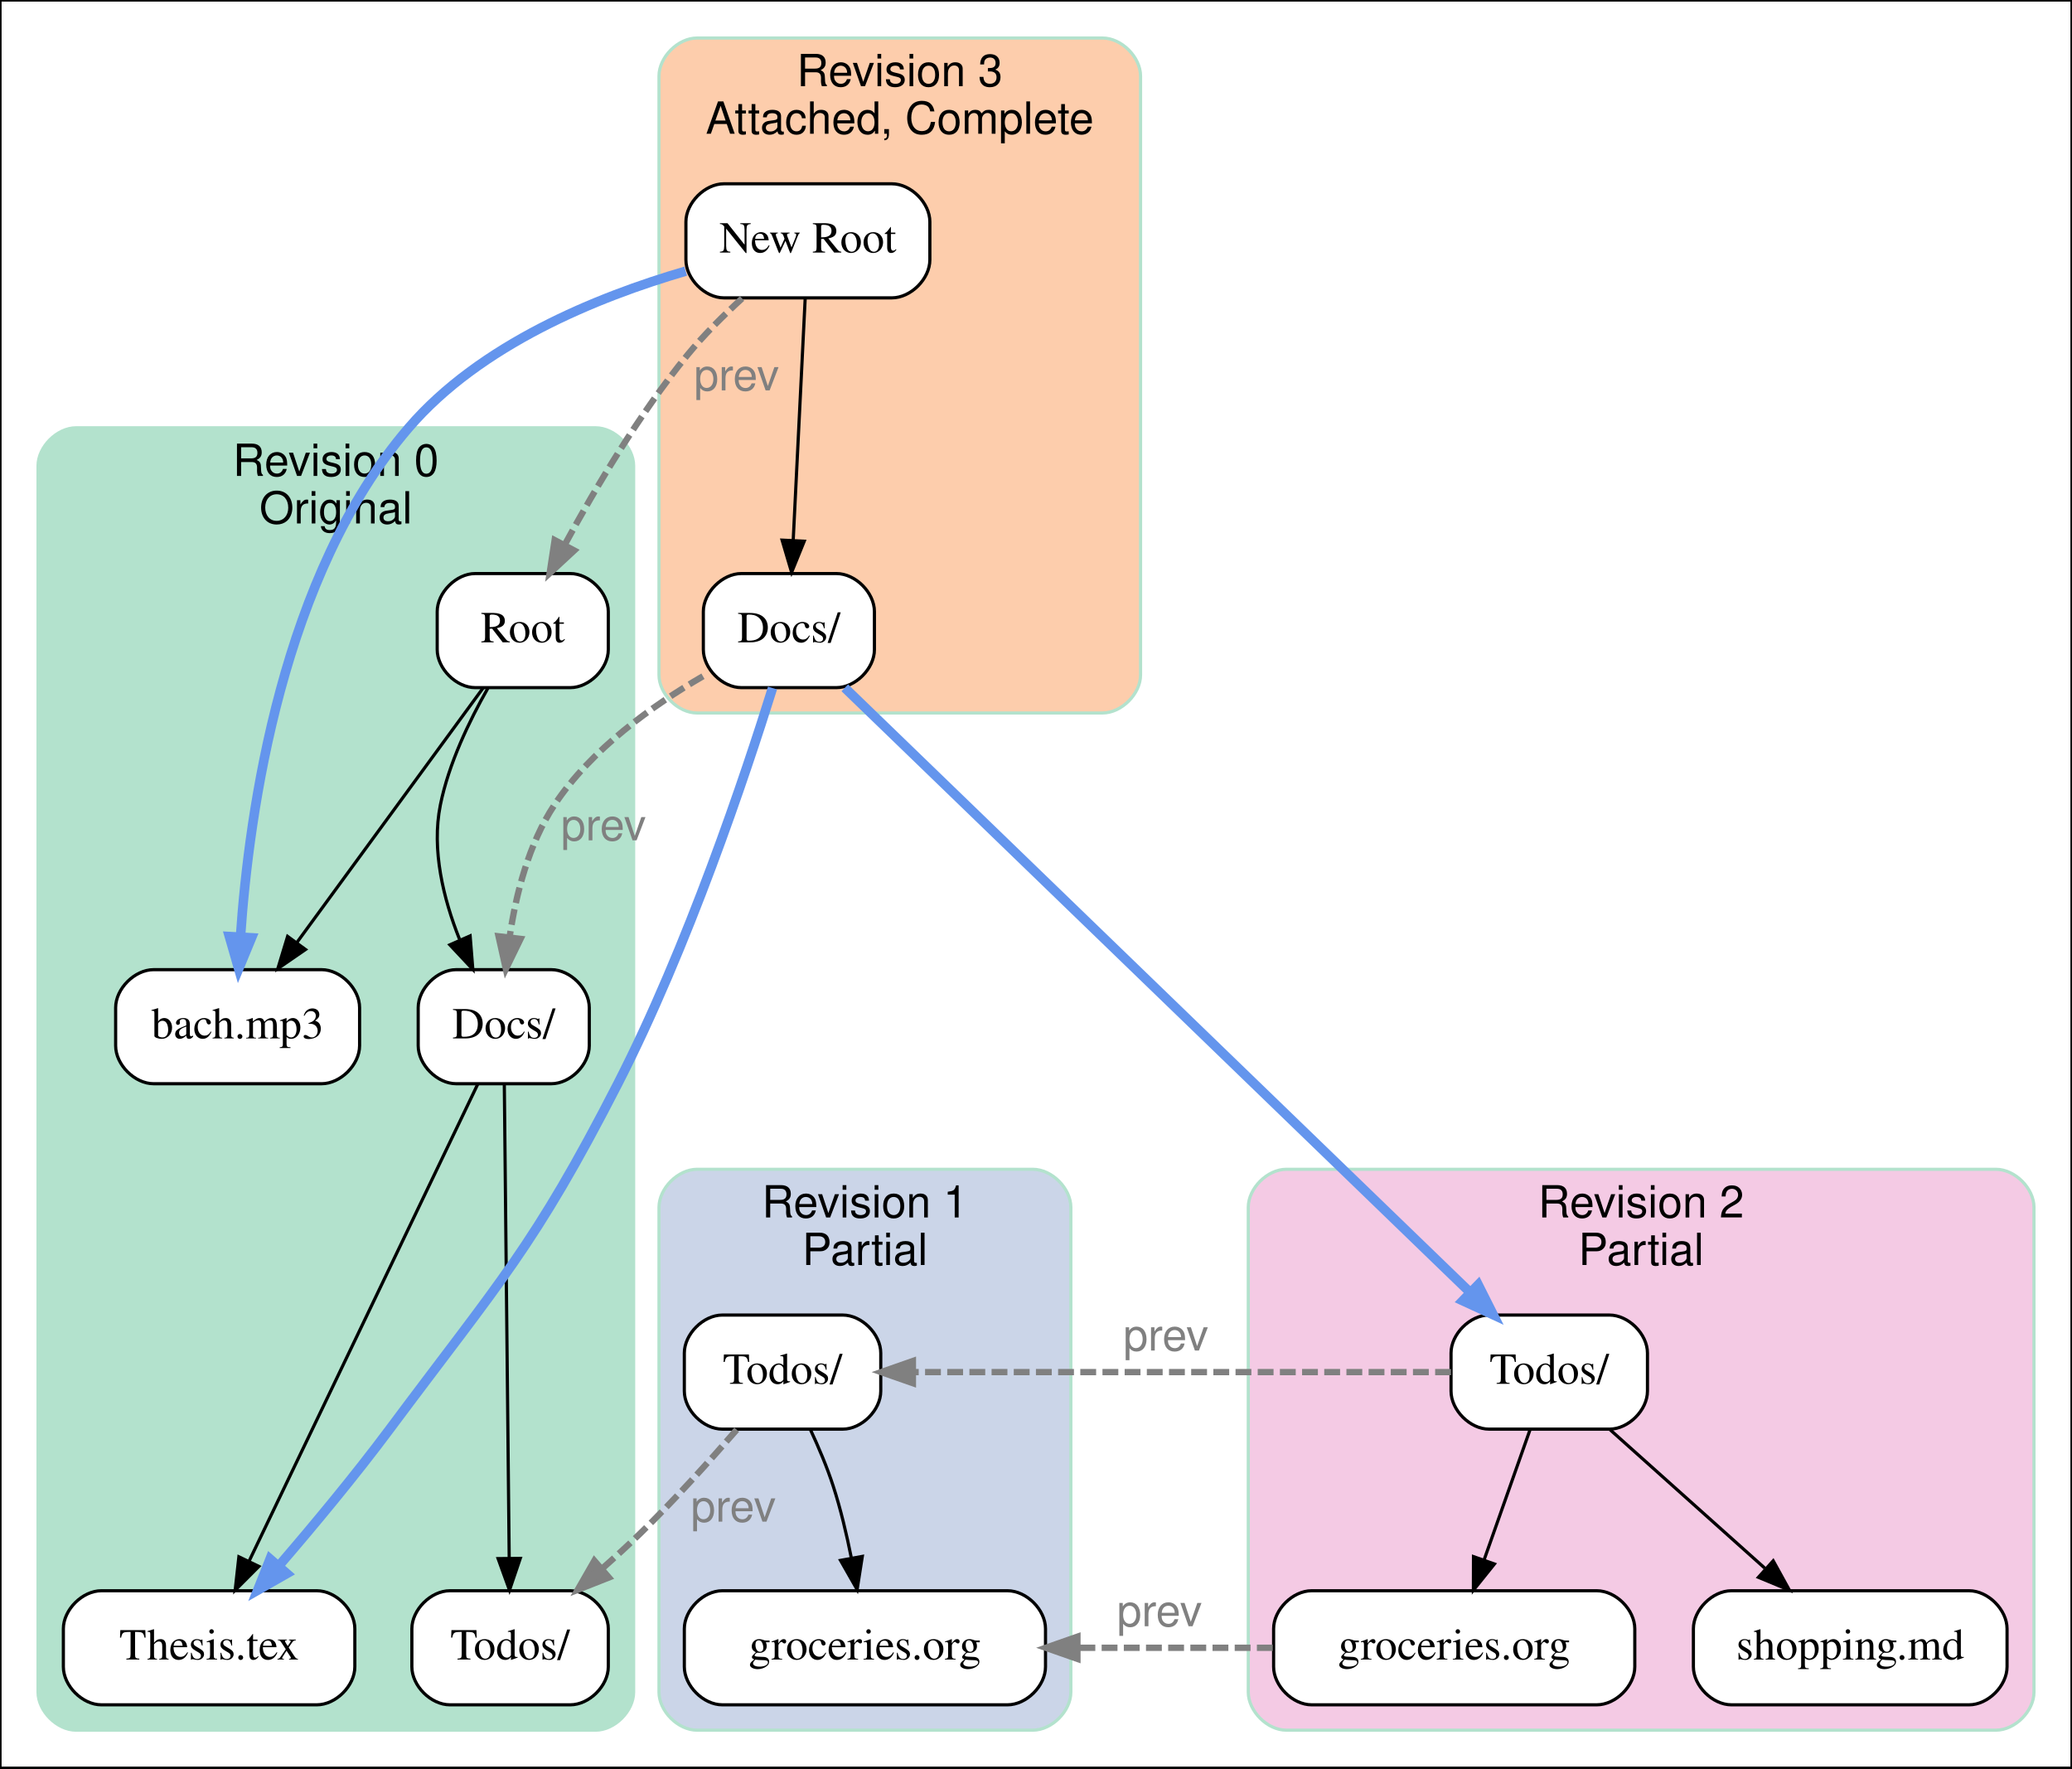
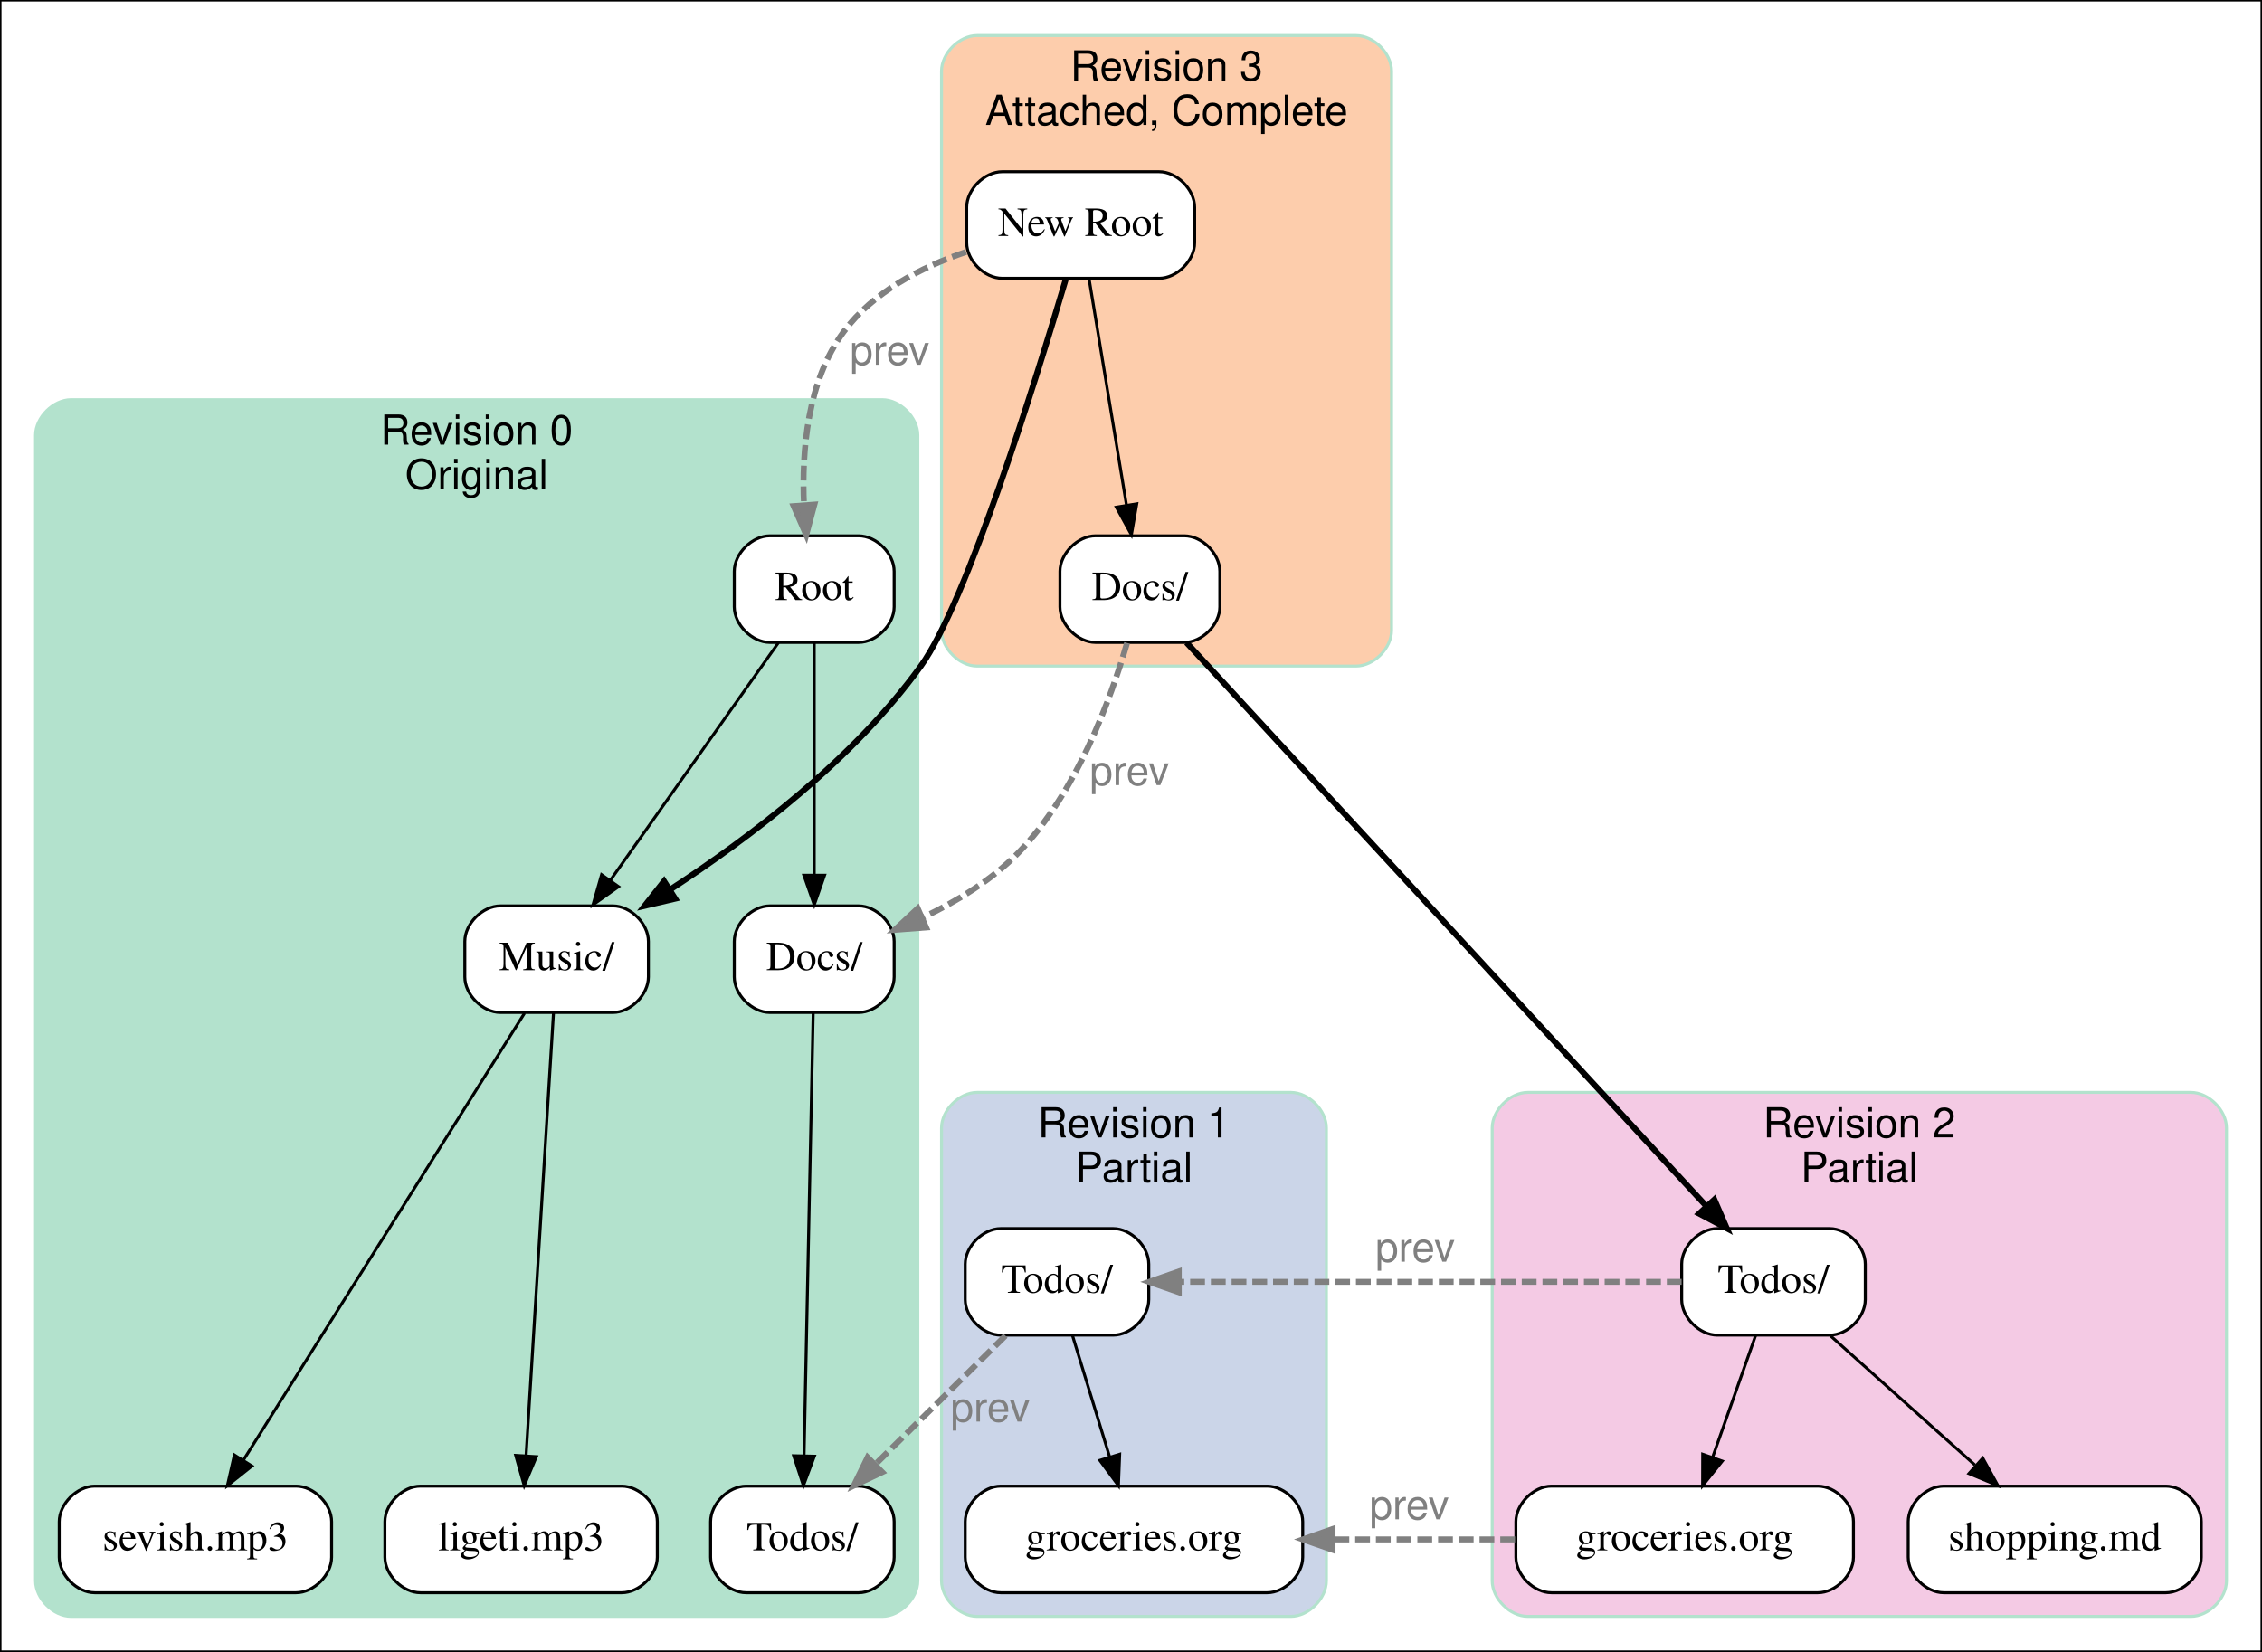
- <svg xmlns="http://www.w3.org/2000/svg" width="654pt" height="558pt" viewBox="0.00 0.00 654.00 558.00">
+ <svg xmlns="http://www.w3.org/2000/svg" width="764pt" height="558pt" viewBox="0.00 0.00 764.00 558.00">
  <g id="graph0" class="graph" transform="scale(1 1) rotate(0) translate(4 554)">
-     <polygon fill="white" stroke="#000000" points="-4,4 -4,-554 650,-554 650,4 -4,4" />
+     <polygon fill="white" stroke="#000000" points="-4,4 -4,-554 760,-554 760,4 -4,4" />
    <g id="clust1" class="cluster">
-       <path fill="#b3e2cd" stroke="#b3e2cd" d="M20,-8C20,-8 184,-8 184,-8 190,-8 196,-14 196,-20 196,-20 196,-407 196,-407 196,-413 190,-419 184,-419 184,-419 20,-419 20,-419 14,-419 8,-413 8,-407 8,-407 8,-20 8,-20 8,-14 14,-8 20,-8" />
-       <text text-anchor="middle" x="102" y="-403.8" font-family="Helvetica,sans-Serif" font-size="14.00">Revision 0</text>
-       <text text-anchor="middle" x="102" y="-388.8" font-family="Helvetica,sans-Serif" font-size="14.00">Original</text>
+       <path fill="#b3e2cd" stroke="#b3e2cd" d="M20,-8C20,-8 294,-8 294,-8 300,-8 306,-14 306,-20 306,-20 306,-407 306,-407 306,-413 300,-419 294,-419 294,-419 20,-419 20,-419 14,-419 8,-413 8,-407 8,-407 8,-20 8,-20 8,-14 14,-8 20,-8" />
+       <text text-anchor="middle" x="157" y="-403.8" font-family="Helvetica,sans-Serif" font-size="14.00">Revision 0</text>
+       <text text-anchor="middle" x="157" y="-388.8" font-family="Helvetica,sans-Serif" font-size="14.00">Original</text>
    </g>
    <g id="clust4" class="cluster">
-       <path fill="#cbd5e8" stroke="#b3e2cd" d="M216,-8C216,-8 322,-8 322,-8 328,-8 334,-14 334,-20 334,-20 334,-173 334,-173 334,-179 328,-185 322,-185 322,-185 216,-185 216,-185 210,-185 204,-179 204,-173 204,-173 204,-20 204,-20 204,-14 210,-8 216,-8" />
-       <text text-anchor="middle" x="269" y="-169.8" font-family="Helvetica,sans-Serif" font-size="14.00">Revision 1</text>
-       <text text-anchor="middle" x="269" y="-154.8" font-family="Helvetica,sans-Serif" font-size="14.00">Partial</text>
+       <path fill="#cbd5e8" stroke="#b3e2cd" d="M326,-8C326,-8 432,-8 432,-8 438,-8 444,-14 444,-20 444,-20 444,-173 444,-173 444,-179 438,-185 432,-185 432,-185 326,-185 326,-185 320,-185 314,-179 314,-173 314,-173 314,-20 314,-20 314,-14 320,-8 326,-8" />
+       <text text-anchor="middle" x="379" y="-169.8" font-family="Helvetica,sans-Serif" font-size="14.00">Revision 1</text>
+       <text text-anchor="middle" x="379" y="-154.8" font-family="Helvetica,sans-Serif" font-size="14.00">Partial</text>
    </g>
    <g id="clust5" class="cluster">
-       <path fill="#f4cae4" stroke="#b3e2cd" d="M402,-8C402,-8 626,-8 626,-8 632,-8 638,-14 638,-20 638,-20 638,-173 638,-173 638,-179 632,-185 626,-185 626,-185 402,-185 402,-185 396,-185 390,-179 390,-173 390,-173 390,-20 390,-20 390,-14 396,-8 402,-8" />
-       <text text-anchor="middle" x="514" y="-169.8" font-family="Helvetica,sans-Serif" font-size="14.00">Revision 2</text>
-       <text text-anchor="middle" x="514" y="-154.8" font-family="Helvetica,sans-Serif" font-size="14.00">Partial</text>
+       <path fill="#f4cae4" stroke="#b3e2cd" d="M512,-8C512,-8 736,-8 736,-8 742,-8 748,-14 748,-20 748,-20 748,-173 748,-173 748,-179 742,-185 736,-185 736,-185 512,-185 512,-185 506,-185 500,-179 500,-173 500,-173 500,-20 500,-20 500,-14 506,-8 512,-8" />
+       <text text-anchor="middle" x="624" y="-169.8" font-family="Helvetica,sans-Serif" font-size="14.00">Revision 2</text>
+       <text text-anchor="middle" x="624" y="-154.8" font-family="Helvetica,sans-Serif" font-size="14.00">Partial</text>
    </g>
    <g id="clust7" class="cluster">
-       <path fill="#fdcdac" stroke="#b3e2cd" d="M216,-329C216,-329 344,-329 344,-329 350,-329 356,-335 356,-341 356,-341 356,-530 356,-530 356,-536 350,-542 344,-542 344,-542 216,-542 216,-542 210,-542 204,-536 204,-530 204,-530 204,-341 204,-341 204,-335 210,-329 216,-329" />
-       <text text-anchor="middle" x="280" y="-526.8" font-family="Helvetica,sans-Serif" font-size="14.00">Revision 3</text>
-       <text text-anchor="middle" x="280" y="-511.8" font-family="Helvetica,sans-Serif" font-size="14.00">Attached, Complete</text>
+       <path fill="#fdcdac" stroke="#b3e2cd" d="M326,-329C326,-329 454,-329 454,-329 460,-329 466,-335 466,-341 466,-341 466,-530 466,-530 466,-536 460,-542 454,-542 454,-542 326,-542 326,-542 320,-542 314,-536 314,-530 314,-530 314,-341 314,-341 314,-335 320,-329 326,-329" />
+       <text text-anchor="middle" x="390" y="-526.8" font-family="Helvetica,sans-Serif" font-size="14.00">Revision 3</text>
+       <text text-anchor="middle" x="390" y="-511.8" font-family="Helvetica,sans-Serif" font-size="14.00">Attached, Complete</text>
    </g>
    <g id="node1" class="node">
-       <path fill="white" stroke="black" d="M176,-373C176,-373 146,-373 146,-373 140,-373 134,-367 134,-361 134,-361 134,-349 134,-349 134,-343 140,-337 146,-337 146,-337 176,-337 176,-337 182,-337 188,-343 188,-349 188,-349 188,-361 188,-361 188,-367 182,-373 176,-373" />
-       <text text-anchor="middle" x="161" y="-351.3" font-family="Times,serif" font-size="14.00">Root</text>
+       <path fill="white" stroke="black" d="M286,-373C286,-373 256,-373 256,-373 250,-373 244,-367 244,-361 244,-361 244,-349 244,-349 244,-343 250,-337 256,-337 256,-337 286,-337 286,-337 292,-337 298,-343 298,-349 298,-349 298,-361 298,-361 298,-367 292,-373 286,-373" />
+       <text text-anchor="middle" x="271" y="-351.3" font-family="Times,serif" font-size="14.00">Root</text>
    </g>
    <g id="node2" class="node">
-       <path fill="white" stroke="black" d="M170,-248C170,-248 140,-248 140,-248 134,-248 128,-242 128,-236 128,-236 128,-224 128,-224 128,-218 134,-212 140,-212 140,-212 170,-212 170,-212 176,-212 182,-218 182,-224 182,-224 182,-236 182,-236 182,-242 176,-248 170,-248" />
-       <text text-anchor="middle" x="155" y="-226.3" font-family="Times,serif" font-size="14.00">Docs/</text>
+       <path fill="white" stroke="black" d="M286,-248C286,-248 256,-248 256,-248 250,-248 244,-242 244,-236 244,-236 244,-224 244,-224 244,-218 250,-212 256,-212 256,-212 286,-212 286,-212 292,-212 298,-218 298,-224 298,-224 298,-236 298,-236 298,-242 292,-248 286,-248" />
+       <text text-anchor="middle" x="271" y="-226.3" font-family="Times,serif" font-size="14.00">Docs/</text>
    </g>
    <g id="edge1" class="edge">
-       <path fill="none" stroke="black" d="M149.98,-336.79C144.14,-326.55 137.64,-313.05 135,-300 132.14,-285.82 135.97,-270.32 141.03,-257.62" />
-       <polygon fill="black" stroke="black" points="144.39,-258.66 145.24,-248.1 137.99,-255.83 144.39,-258.66" />
+       <path fill="none" stroke="black" d="M271,-336.9C271,-316.63 271,-282.6 271,-258.59" />
+       <polygon fill="black" stroke="black" points="274.5,-258.35 271,-248.35 267.5,-258.35 274.5,-258.35" />
    </g>
    <g id="node3" class="node">
-       <path fill="white" stroke="black" d="M97.5,-248C97.5,-248 44.5,-248 44.5,-248 38.5,-248 32.5,-242 32.5,-236 32.5,-236 32.5,-224 32.5,-224 32.5,-218 38.5,-212 44.5,-212 44.5,-212 97.5,-212 97.5,-212 103.5,-212 109.5,-218 109.5,-224 109.5,-224 109.5,-236 109.5,-236 109.5,-242 103.5,-248 97.5,-248" />
-       <text text-anchor="middle" x="71" y="-226.3" font-family="Times,serif" font-size="14.00">bach.mp3</text>
+       <path fill="white" stroke="black" d="M203,-248C203,-248 165,-248 165,-248 159,-248 153,-242 153,-236 153,-236 153,-224 153,-224 153,-218 159,-212 165,-212 165,-212 203,-212 203,-212 209,-212 215,-218 215,-224 215,-224 215,-236 215,-236 215,-242 209,-248 203,-248" />
+       <text text-anchor="middle" x="184" y="-226.3" font-family="Times,serif" font-size="14.00">Music/</text>
    </g>
    <g id="edge2" class="edge">
-       <path fill="none" stroke="black" d="M148.49,-336.9C133.26,-316.09 107.4,-280.75 89.78,-256.67" />
-       <polygon fill="black" stroke="black" points="92.43,-254.36 83.7,-248.35 86.78,-258.49 92.43,-254.36" />
+       <path fill="none" stroke="black" d="M258.9,-336.9C244.18,-316.09 219.19,-280.75 202.16,-256.67" />
+       <polygon fill="black" stroke="black" points="204.91,-254.5 196.27,-248.35 199.19,-258.54 204.91,-254.5" />
+     </g>
+     <g id="node6" class="node">
+       <path fill="white" stroke="black" d="M286,-52C286,-52 248,-52 248,-52 242,-52 236,-46 236,-40 236,-40 236,-28 236,-28 236,-22 242,-16 248,-16 248,-16 286,-16 286,-16 292,-16 298,-22 298,-28 298,-28 298,-40 298,-40 298,-46 292,-52 286,-52" />
+       <text text-anchor="middle" x="267" y="-30.3" font-family="Times,serif" font-size="14.00">Todos/</text>
+     </g>
+     <g id="edge3" class="edge">
+       <path fill="none" stroke="black" d="M270.65,-211.78C269.95,-178.06 268.4,-103.06 267.57,-62.43" />
+       <polygon fill="black" stroke="black" points="271.06,-62.1 267.35,-52.18 264.06,-62.25 271.06,-62.1" />
    </g>
    <g id="node4" class="node">
-       <path fill="white" stroke="black" d="M96,-52C96,-52 28,-52 28,-52 22,-52 16,-46 16,-40 16,-40 16,-28 16,-28 16,-22 22,-16 28,-16 28,-16 96,-16 96,-16 102,-16 108,-22 108,-28 108,-28 108,-40 108,-40 108,-46 102,-52 96,-52" />
-       <text text-anchor="middle" x="62" y="-30.3" font-family="Times,serif" font-size="14.00">Thesis.tex</text>
+       <path fill="white" stroke="black" d="M206,-52C206,-52 138,-52 138,-52 132,-52 126,-46 126,-40 126,-40 126,-28 126,-28 126,-22 132,-16 138,-16 138,-16 206,-16 206,-16 212,-16 218,-22 218,-28 218,-28 218,-40 218,-40 218,-46 212,-52 206,-52" />
+       <text text-anchor="middle" x="172" y="-30.3" font-family="Times,serif" font-size="14.00">ligeti.mp3</text>
    </g>
-     <g id="edge3" class="edge">
-       <path fill="none" stroke="black" d="M146.75,-211.78C130.44,-177.77 94.01,-101.78 74.65,-61.4" />
-       <polygon fill="black" stroke="black" points="77.71,-59.68 70.23,-52.18 71.4,-62.71 77.71,-59.68" />
+     <g id="edge4" class="edge">
+       <path fill="none" stroke="black" d="M182.94,-211.78C180.84,-177.99 176.19,-102.74 173.68,-62.17" />
+       <polygon fill="black" stroke="black" points="177.17,-61.94 173.06,-52.18 170.19,-62.37 177.17,-61.94" />
    </g>
    <g id="node5" class="node">
-       <path fill="white" stroke="black" d="M176,-52C176,-52 138,-52 138,-52 132,-52 126,-46 126,-40 126,-40 126,-28 126,-28 126,-22 132,-16 138,-16 138,-16 176,-16 176,-16 182,-16 188,-22 188,-28 188,-28 188,-40 188,-40 188,-46 182,-52 176,-52" />
-       <text text-anchor="middle" x="157" y="-30.3" font-family="Times,serif" font-size="14.00">Todos/</text>
+       <path fill="white" stroke="black" d="M96,-52C96,-52 28,-52 28,-52 22,-52 16,-46 16,-40 16,-40 16,-28 16,-28 16,-22 22,-16 28,-16 28,-16 96,-16 96,-16 102,-16 108,-22 108,-28 108,-28 108,-40 108,-40 108,-46 102,-52 96,-52" />
+       <text text-anchor="middle" x="62" y="-30.3" font-family="Times,serif" font-size="14.00">sevish.mp3</text>
    </g>
-     <g id="edge4" class="edge">
-       <path fill="none" stroke="black" d="M155.18,-211.78C155.53,-178.06 156.3,-103.06 156.72,-62.43" />
-       <polygon fill="black" stroke="black" points="160.22,-62.21 156.82,-52.18 153.22,-62.14 160.22,-62.21" />
+     <g id="edge5" class="edge">
+       <path fill="none" stroke="black" d="M173.17,-211.78C151.69,-177.63 103.59,-101.13 78.28,-60.89" />
+       <polygon fill="black" stroke="black" points="81.09,-58.78 72.8,-52.18 75.16,-62.51 81.09,-58.78" />
    </g>
-     <g id="node6" class="node">
-       <path fill="white" stroke="black" d="M262,-139C262,-139 224,-139 224,-139 218,-139 212,-133 212,-127 212,-127 212,-115 212,-115 212,-109 218,-103 224,-103 224,-103 262,-103 262,-103 268,-103 274,-109 274,-115 274,-115 274,-127 274,-127 274,-133 268,-139 262,-139" />
-       <text text-anchor="middle" x="243" y="-117.3" font-family="Times,serif" font-size="14.00">Todos/</text>
+     <g id="node8" class="node">
+       <path fill="white" stroke="black" d="M372,-139C372,-139 334,-139 334,-139 328,-139 322,-133 322,-127 322,-127 322,-115 322,-115 322,-109 328,-103 334,-103 334,-103 372,-103 372,-103 378,-103 384,-109 384,-115 384,-115 384,-127 384,-127 384,-133 378,-139 372,-139" />
+       <text text-anchor="middle" x="353" y="-117.3" font-family="Times,serif" font-size="14.00">Todos/</text>
    </g>
    <g id="edge12" class="edge">
-       <path fill="none" stroke="grey" stroke-width="2" stroke-dasharray="5,2" d="M228.53,-102.82C219.96,-92.93 208.71,-80.43 198,-70 194.24,-66.34 190.16,-62.6 186.08,-59" />
-       <polygon fill="grey" stroke="grey" stroke-width="2" points="188.18,-56.18 178.33,-52.29 183.6,-61.48 188.18,-56.18" />
-       <text text-anchor="middle" x="227.5" y="-73.8" font-family="Helvetica,sans-Serif" font-size="14.00" fill="grey">prev</text>
-     </g>
-     <g id="node7" class="node">
-       <path fill="white" stroke="black" d="M314,-52C314,-52 224,-52 224,-52 218,-52 212,-46 212,-40 212,-40 212,-28 212,-28 212,-22 218,-16 224,-16 224,-16 314,-16 314,-16 320,-16 326,-22 326,-28 326,-28 326,-40 326,-40 326,-46 320,-52 314,-52" />
-       <text text-anchor="middle" x="269" y="-30.3" font-family="Times,serif" font-size="14.00">groceries.org</text>
-     </g>
-     <g id="edge5" class="edge">
-       <path fill="none" stroke="black" d="M251.79,-102.87C254.39,-97.28 257.07,-90.98 259,-85 261.34,-77.79 263.23,-69.8 264.71,-62.37" />
-       <polygon fill="black" stroke="black" points="268.18,-62.84 266.54,-52.38 261.3,-61.58 268.18,-62.84" />
+       <path fill="none" stroke="grey" stroke-width="2" stroke-dasharray="5,2" d="M335.6,-102.8C323.01,-90.36 305.82,-73.36 291.79,-59.5" />
+       <polygon fill="grey" stroke="grey" stroke-width="2" points="293.95,-56.72 284.38,-52.18 289.03,-61.69 293.95,-56.72" />
+       <text text-anchor="middle" x="330.5" y="-73.8" font-family="Helvetica,sans-Serif" font-size="14.00" fill="grey">prev</text>
    </g>
    <g id="node9" class="node">
-       <path fill="white" stroke="black" d="M500,-52C500,-52 410,-52 410,-52 404,-52 398,-46 398,-40 398,-40 398,-28 398,-28 398,-22 404,-16 410,-16 410,-16 500,-16 500,-16 506,-16 512,-22 512,-28 512,-28 512,-40 512,-40 512,-46 506,-52 500,-52" />
-       <text text-anchor="middle" x="455" y="-30.3" font-family="Times,serif" font-size="14.00">groceries.org</text>
+       <path fill="white" stroke="black" d="M424,-52C424,-52 334,-52 334,-52 328,-52 322,-46 322,-40 322,-40 322,-28 322,-28 322,-22 328,-16 334,-16 334,-16 424,-16 424,-16 430,-16 436,-22 436,-28 436,-28 436,-40 436,-40 436,-46 430,-52 424,-52" />
+       <text text-anchor="middle" x="379" y="-30.3" font-family="Times,serif" font-size="14.00">groceries.org</text>
    </g>
-     <g id="node8" class="node">
-       <path fill="white" stroke="black" d="M504,-139C504,-139 466,-139 466,-139 460,-139 454,-133 454,-127 454,-127 454,-115 454,-115 454,-109 460,-103 466,-103 466,-103 504,-103 504,-103 510,-103 516,-109 516,-115 516,-115 516,-127 516,-127 516,-133 510,-139 504,-139" />
-       <text text-anchor="middle" x="485" y="-117.3" font-family="Times,serif" font-size="14.00">Todos/</text>
+     <g id="edge6" class="edge">
+       <path fill="none" stroke="black" d="M358.26,-102.8C361.86,-91.05 366.69,-75.24 370.79,-61.84" />
+       <polygon fill="black" stroke="black" points="374.17,-62.76 373.75,-52.18 367.47,-60.71 374.17,-62.76" />
+     </g>
+     <g id="node11" class="node">
+       <path fill="white" stroke="black" d="M610,-52C610,-52 520,-52 520,-52 514,-52 508,-46 508,-40 508,-40 508,-28 508,-28 508,-22 514,-16 520,-16 520,-16 610,-16 610,-16 616,-16 622,-22 622,-28 622,-28 622,-40 622,-40 622,-46 616,-52 610,-52" />
+       <text text-anchor="middle" x="565" y="-30.3" font-family="Times,serif" font-size="14.00">groceries.org</text>
+     </g>
+     <g id="node10" class="node">
+       <path fill="white" stroke="black" d="M614,-139C614,-139 576,-139 576,-139 570,-139 564,-133 564,-127 564,-127 564,-115 564,-115 564,-109 570,-103 576,-103 576,-103 614,-103 614,-103 620,-103 626,-109 626,-115 626,-115 626,-127 626,-127 626,-133 620,-139 614,-139" />
+       <text text-anchor="middle" x="595" y="-117.3" font-family="Times,serif" font-size="14.00">Todos/</text>
    </g>
    <g id="edge13" class="edge">
-       <path fill="none" stroke="grey" stroke-width="2" stroke-dasharray="5,2" d="M453.98,-121C410.75,-121 332.31,-121 284.21,-121" />
-       <polygon fill="grey" stroke="grey" stroke-width="2" points="284.14,-117.5 274.14,-121 284.14,-124.5 284.14,-117.5" />
-       <text text-anchor="middle" x="364" y="-127.8" font-family="Helvetica,sans-Serif" font-size="14.00" fill="grey">prev</text>
-     </g>
-     <g id="edge6" class="edge">
-       <path fill="none" stroke="black" d="M478.93,-102.8C474.78,-91.05 469.2,-75.24 464.47,-61.84" />
-       <polygon fill="black" stroke="black" points="467.69,-60.44 461.06,-52.18 461.09,-62.77 467.69,-60.44" />
-     </g>
-     <g id="node10" class="node">
-       <path fill="white" stroke="black" d="M617.5,-52C617.5,-52 542.5,-52 542.5,-52 536.5,-52 530.5,-46 530.5,-40 530.5,-40 530.5,-28 530.5,-28 530.5,-22 536.5,-16 542.5,-16 542.5,-16 617.5,-16 617.5,-16 623.5,-16 629.5,-22 629.5,-28 629.5,-28 629.5,-40 629.5,-40 629.5,-46 623.5,-52 617.5,-52" />
-       <text text-anchor="middle" x="580" y="-30.3" font-family="Times,serif" font-size="14.00">shopping.md</text>
+       <path fill="none" stroke="grey" stroke-width="2" stroke-dasharray="5,2" d="M563.98,-121C520.75,-121 442.31,-121 394.21,-121" />
+       <polygon fill="grey" stroke="grey" stroke-width="2" points="394.14,-117.5 384.14,-121 394.14,-124.5 394.14,-117.5" />
+       <text text-anchor="middle" x="474" y="-127.8" font-family="Helvetica,sans-Serif" font-size="14.00" fill="grey">prev</text>
    </g>
    <g id="edge7" class="edge">
-       <path fill="none" stroke="black" d="M504.22,-102.8C518.26,-90.24 537.47,-73.05 553.04,-59.12" />
-       <polygon fill="black" stroke="black" points="555.69,-61.45 560.8,-52.18 551.02,-56.24 555.69,-61.45" />
+       <path fill="none" stroke="black" d="M588.93,-102.8C584.78,-91.05 579.2,-75.24 574.47,-61.84" />
+       <polygon fill="black" stroke="black" points="577.69,-60.44 571.06,-52.18 571.09,-62.77 577.69,-60.44" />
+     </g>
+     <g id="node12" class="node">
+       <path fill="white" stroke="black" d="M727.5,-52C727.5,-52 652.5,-52 652.5,-52 646.5,-52 640.5,-46 640.5,-40 640.5,-40 640.5,-28 640.5,-28 640.5,-22 646.5,-16 652.5,-16 652.5,-16 727.5,-16 727.5,-16 733.5,-16 739.5,-22 739.5,-28 739.5,-28 739.5,-40 739.5,-40 739.5,-46 733.5,-52 727.5,-52" />
+       <text text-anchor="middle" x="690" y="-30.3" font-family="Times,serif" font-size="14.00">shopping.md</text>
+     </g>
+     <g id="edge8" class="edge">
+       <path fill="none" stroke="black" d="M614.22,-102.8C628.26,-90.24 647.47,-73.05 663.04,-59.12" />
+       <polygon fill="black" stroke="black" points="665.69,-61.45 670.8,-52.18 661.02,-56.24 665.69,-61.45" />
    </g>
    <g id="edge16" class="edge">
-       <path fill="none" stroke="grey" stroke-width="2" stroke-dasharray="5,2" d="M397.72,-34C378.24,-34 356.3,-34 336.12,-34" />
-       <polygon fill="grey" stroke="grey" stroke-width="2" points="336.07,-30.5 326.07,-34 336.07,-37.5 336.07,-30.5" />
-       <text text-anchor="middle" x="362" y="-40.8" font-family="Helvetica,sans-Serif" font-size="14.00" fill="grey">prev</text>
+       <path fill="none" stroke="grey" stroke-width="2" stroke-dasharray="5,2" d="M507.72,-34C488.24,-34 466.3,-34 446.12,-34" />
+       <polygon fill="grey" stroke="grey" stroke-width="2" points="446.07,-30.5 436.07,-34 446.07,-37.5 446.07,-30.5" />
+       <text text-anchor="middle" x="472" y="-40.8" font-family="Helvetica,sans-Serif" font-size="14.00" fill="grey">prev</text>
    </g>
-     <g id="node11" class="node">
-       <path fill="white" stroke="black" d="M260,-373C260,-373 230,-373 230,-373 224,-373 218,-367 218,-361 218,-361 218,-349 218,-349 218,-343 224,-337 230,-337 230,-337 260,-337 260,-337 266,-337 272,-343 272,-349 272,-349 272,-361 272,-361 272,-367 266,-373 260,-373" />
-       <text text-anchor="middle" x="245" y="-351.3" font-family="Times,serif" font-size="14.00">Docs/</text>
+     <g id="node13" class="node">
+       <path fill="white" stroke="black" d="M396,-373C396,-373 366,-373 366,-373 360,-373 354,-367 354,-361 354,-361 354,-349 354,-349 354,-343 360,-337 366,-337 366,-337 396,-337 396,-337 402,-337 408,-343 408,-349 408,-349 408,-361 408,-361 408,-367 402,-373 396,-373" />
+       <text text-anchor="middle" x="381" y="-351.3" font-family="Times,serif" font-size="14.00">Docs/</text>
    </g>
    <g id="edge15" class="edge">
-       <path fill="none" stroke="grey" stroke-width="2" stroke-dasharray="5,2" d="M217.88,-340.59C201.89,-331.32 182.58,-317.51 171,-300 162.87,-287.7 158.84,-271.78 156.86,-258.33" />
-       <polygon fill="grey" stroke="grey" stroke-width="2" points="160.31,-257.71 155.67,-248.19 153.36,-258.53 160.31,-257.71" />
-       <text text-anchor="middle" x="186.5" y="-288.8" font-family="Helvetica,sans-Serif" font-size="14.00" fill="grey">prev</text>
+       <path fill="none" stroke="grey" stroke-width="2" stroke-dasharray="5,2" d="M376.67,-336.82C371.05,-317.52 359.57,-286.23 340,-266 331.03,-256.72 319.07,-249.48 307.63,-244.05" />
+       <polygon fill="grey" stroke="grey" stroke-width="2" points="308.78,-240.73 298.22,-239.91 305.96,-247.14 308.78,-240.73" />
+       <text text-anchor="middle" x="377.5" y="-288.8" font-family="Helvetica,sans-Serif" font-size="14.00" fill="grey">prev</text>
    </g>
    <g id="edge10" class="edge">
-       <path fill="none" stroke="cornflowerblue" stroke-width="3" d="M239.84,-336.87C231.35,-309.65 213.13,-255.19 191,-212 164.52,-160.33 153.7,-149.55 119,-103 108.05,-88.31 94.97,-72.59 84.1,-59.97" />
-       <polygon fill="cornflowerblue" stroke="cornflowerblue" stroke-width="3" points="86.52,-57.42 77.33,-52.17 81.24,-62.01 86.52,-57.42" />
+       <path fill="none" stroke="black" stroke-width="2" d="M396.74,-336.94C434.15,-296.38 528.53,-194.06 572.19,-146.73" />
+       <polygon fill="black" stroke="black" stroke-width="2" points="575.03,-148.81 579.24,-139.08 569.89,-144.06 575.03,-148.81" />
+     </g>
+     <g id="node14" class="node">
+       <path fill="white" stroke="black" d="M387.5,-496C387.5,-496 334.5,-496 334.5,-496 328.5,-496 322.5,-490 322.5,-484 322.5,-484 322.5,-472 322.5,-472 322.5,-466 328.5,-460 334.5,-460 334.5,-460 387.5,-460 387.5,-460 393.5,-460 399.5,-466 399.5,-472 399.5,-472 399.5,-484 399.5,-484 399.5,-490 393.5,-496 387.5,-496" />
+       <text text-anchor="middle" x="361" y="-474.3" font-family="Times,serif" font-size="14.00">New Root</text>
+     </g>
+     <g id="edge14" class="edge">
+       <path fill="none" stroke="grey" stroke-width="2" stroke-dasharray="5,2" d="M322.3,-468.91C307.09,-463.75 290.92,-455.4 281,-442 268.67,-425.33 266.72,-401.66 267.55,-383.37" />
+       <polygon fill="grey" stroke="grey" stroke-width="2" points="271.05,-383.55 268.3,-373.32 264.07,-383.03 271.05,-383.55" />
+       <text text-anchor="middle" x="296.5" y="-430.8" font-family="Helvetica,sans-Serif" font-size="14.00" fill="grey">prev</text>
+     </g>
+     <g id="edge11" class="edge">
+       <path fill="none" stroke="black" stroke-width="2" d="M355.99,-459.74C345.88,-425.57 322.62,-350.7 307,-329 284.4,-297.61 249.15,-270.95 222.16,-253.4" />
+       <polygon fill="black" stroke="black" stroke-width="2" points="224.04,-250.44 213.72,-248.02 220.28,-256.35 224.04,-250.44" />
    </g>
    <g id="edge9" class="edge">
-       <path fill="none" stroke="cornflowerblue" stroke-width="3" d="M262.65,-336.94C304.78,-296.22 411.33,-193.21 460.03,-146.14" />
-       <polygon fill="cornflowerblue" stroke="cornflowerblue" stroke-width="3" points="462.57,-148.55 467.33,-139.08 457.7,-143.52 462.57,-148.55" />
-     </g>
-     <g id="node12" class="node">
-       <path fill="white" stroke="black" d="M277.5,-496C277.5,-496 224.5,-496 224.5,-496 218.5,-496 212.5,-490 212.5,-484 212.5,-484 212.5,-472 212.5,-472 212.5,-466 218.5,-460 224.5,-460 224.5,-460 277.5,-460 277.5,-460 283.5,-460 289.5,-466 289.5,-472 289.5,-472 289.5,-484 289.5,-484 289.5,-490 283.5,-496 277.5,-496" />
-       <text text-anchor="middle" x="251" y="-474.3" font-family="Times,serif" font-size="14.00">New Root</text>
-     </g>
-     <g id="edge14" class="edge">
-       <path fill="none" stroke="grey" stroke-width="2" stroke-dasharray="5,2" d="M230.23,-459.82C224.32,-454.43 218.11,-448.25 213,-442 197.82,-423.42 183.94,-399.98 174.35,-382.27" />
-       <polygon fill="grey" stroke="grey" stroke-width="2" points="177.25,-380.28 169.48,-373.08 171.07,-383.56 177.25,-380.28" />
-       <text text-anchor="middle" x="228.5" y="-430.8" font-family="Helvetica,sans-Serif" font-size="14.00" fill="grey">prev</text>
-     </g>
-     <g id="edge11" class="edge">
-       <path fill="none" stroke="cornflowerblue" stroke-width="3" d="M212.43,-468.43C184.38,-460.27 147.51,-445.22 125,-419 85.08,-372.51 74.61,-298.15 71.9,-258.31" />
-       <polygon fill="cornflowerblue" stroke="cornflowerblue" stroke-width="3" points="75.39,-258.05 71.34,-248.27 68.4,-258.45 75.39,-258.05" />
-     </g>
-     <g id="edge8" class="edge">
-       <path fill="none" stroke="black" d="M250.15,-459.92C249.17,-440.04 247.53,-406.92 246.36,-383.42" />
-       <polygon fill="black" stroke="black" points="249.85,-383.2 245.86,-373.38 242.86,-383.55 249.85,-383.2" />
+       <path fill="none" stroke="black" d="M363.82,-459.92C367.11,-440.04 372.58,-406.92 376.47,-383.42" />
+       <polygon fill="black" stroke="black" points="379.95,-383.82 378.13,-373.38 373.04,-382.68 379.95,-383.82" />
    </g>
  </g>
</svg>
